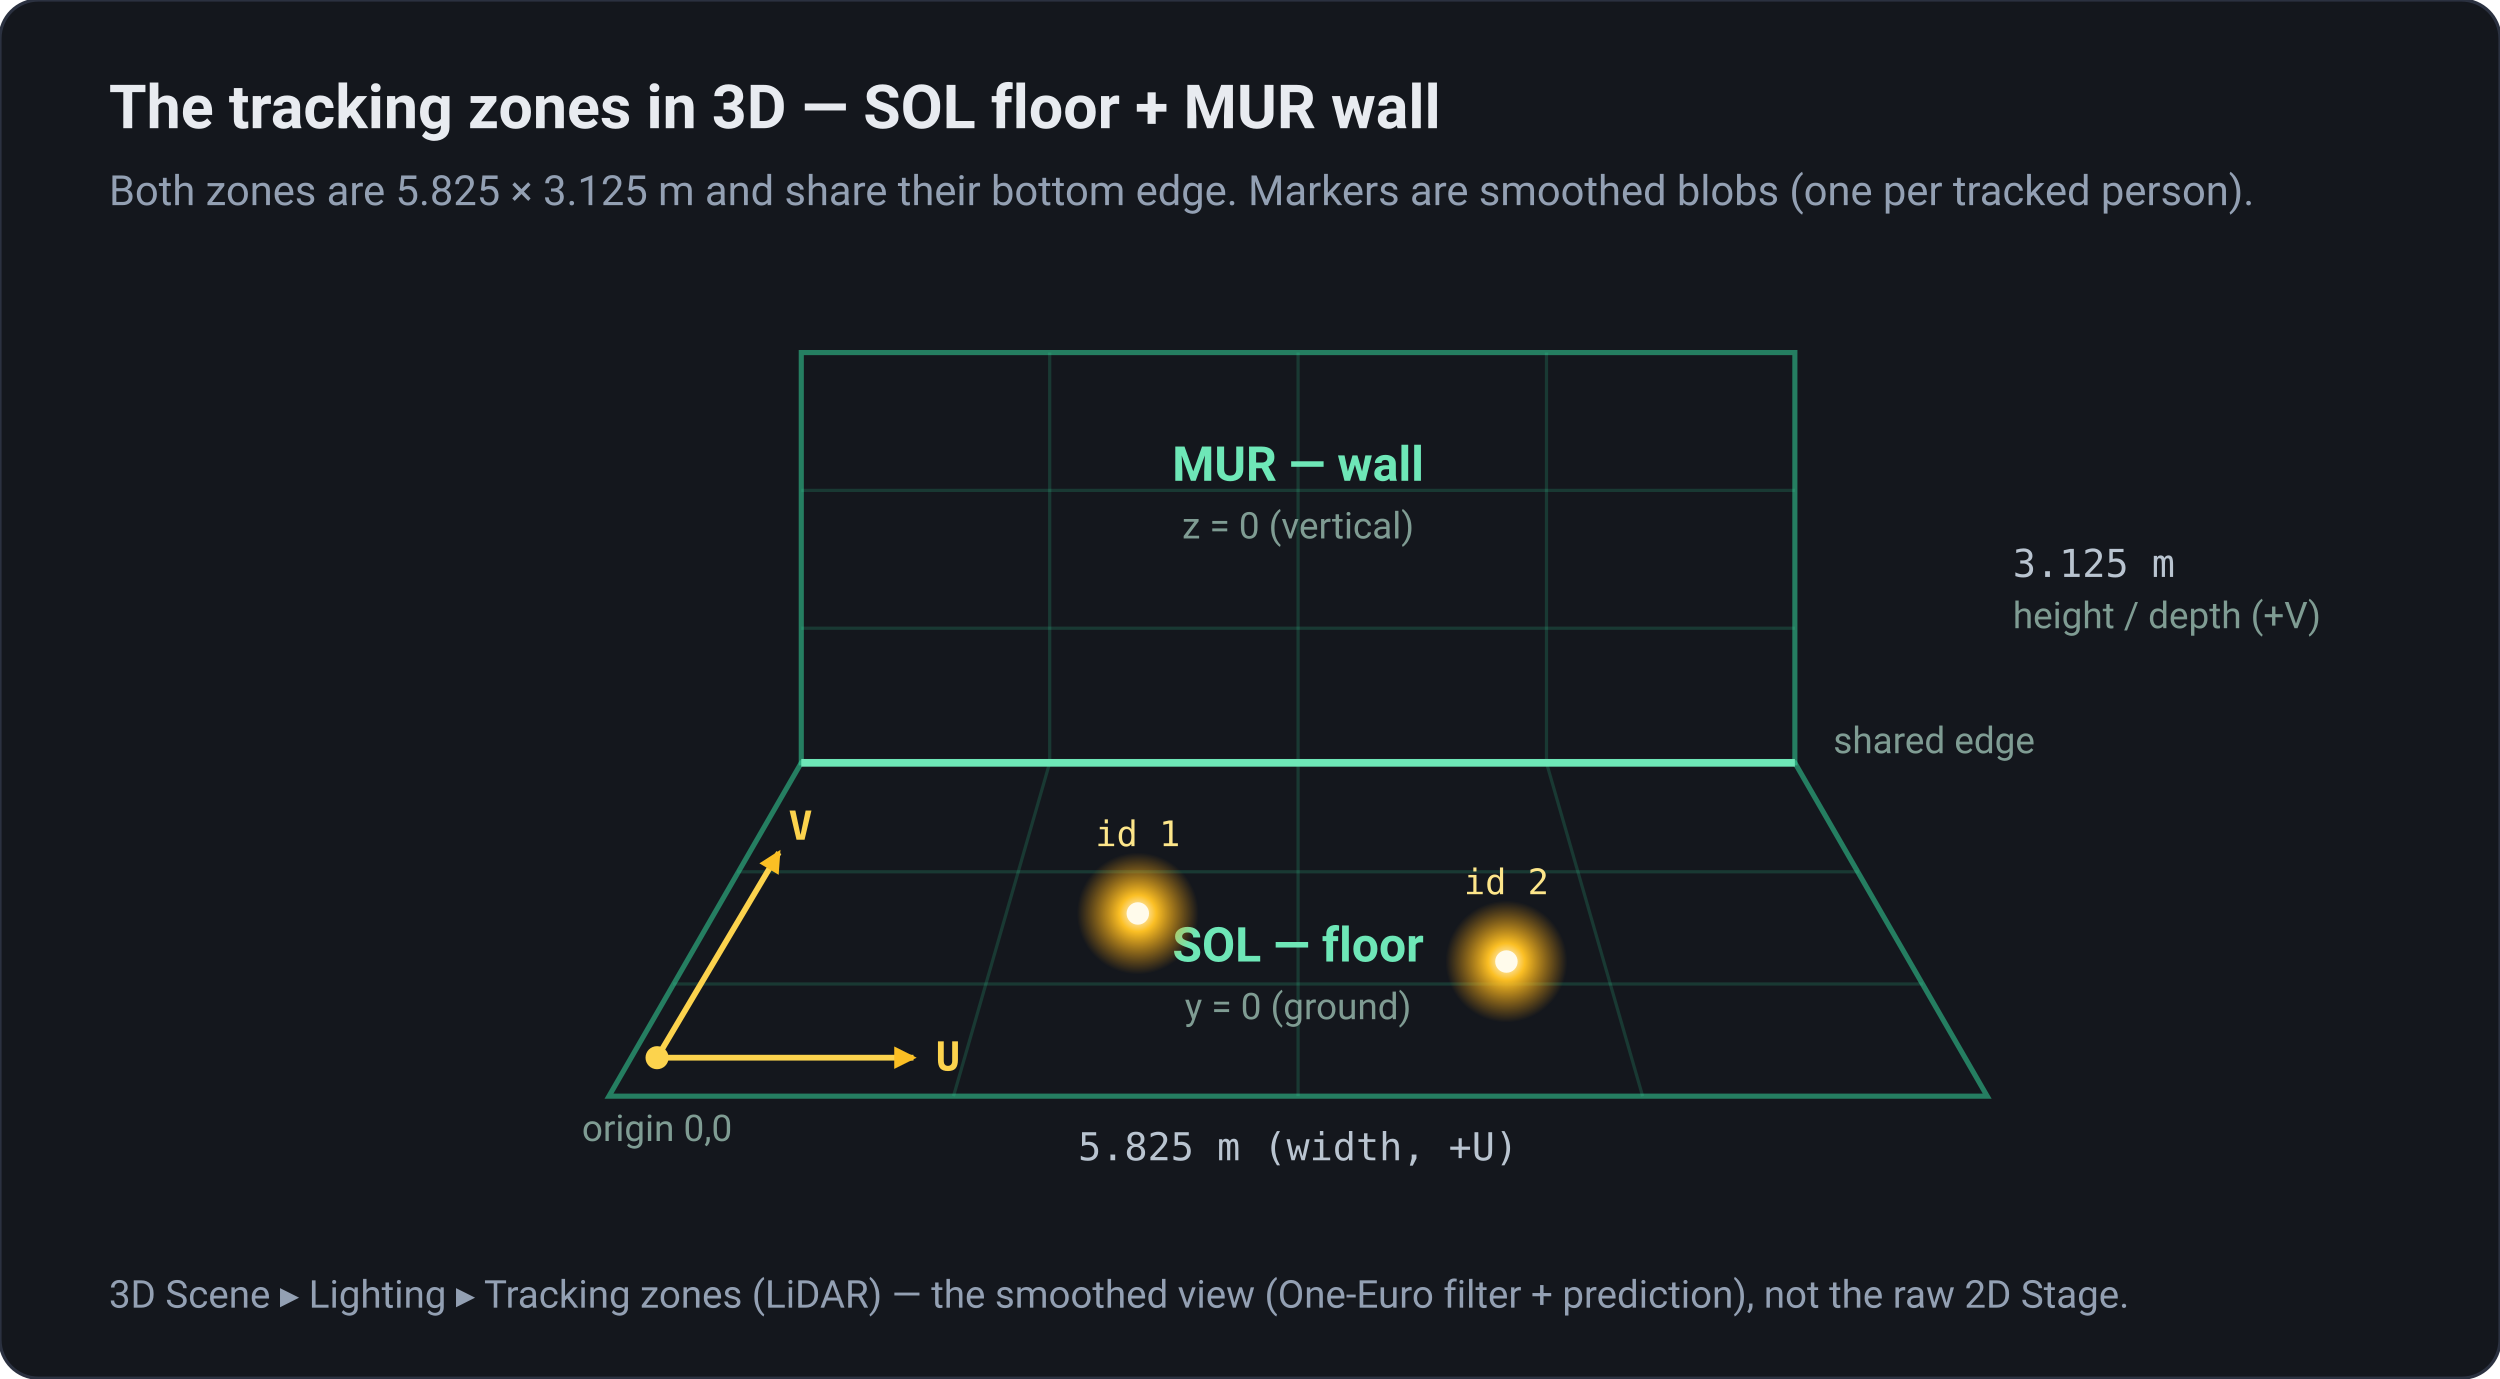
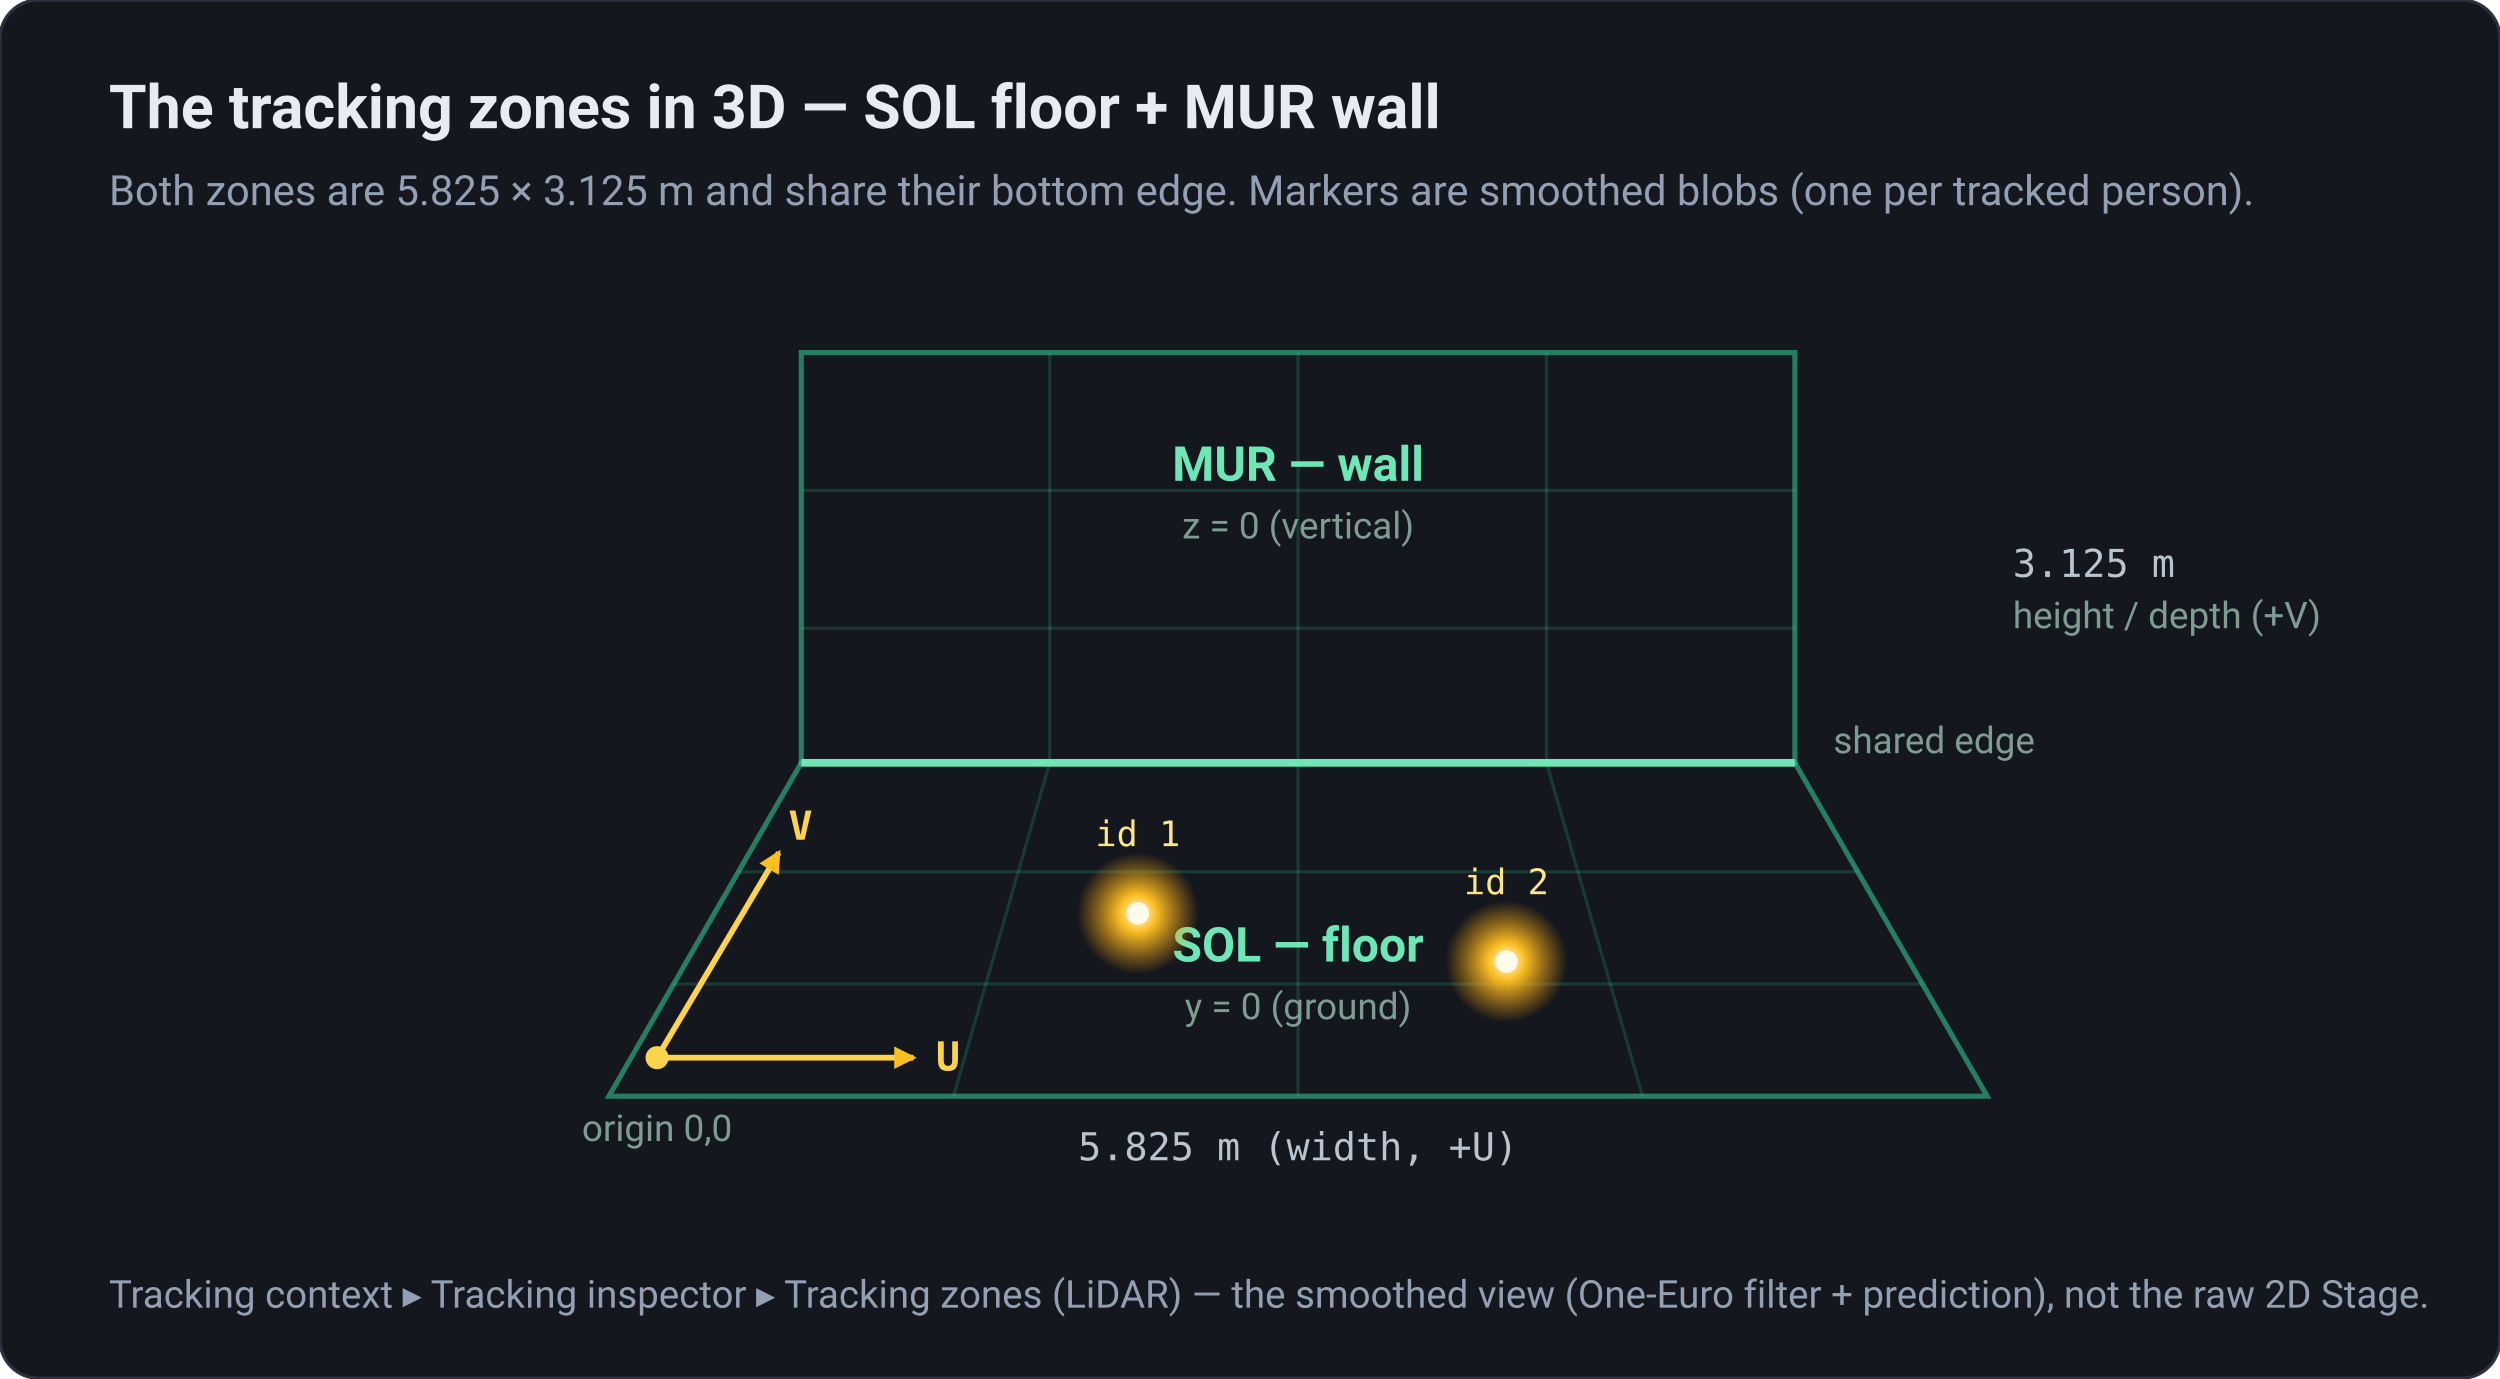
<svg xmlns="http://www.w3.org/2000/svg" viewBox="0 0 780 430" width="780" height="430" font-family="ui-sans-serif, system-ui, 'Segoe UI', Roboto, sans-serif">
  <defs>
    <radialGradient id="tz-blob" cx="50%" cy="50%" r="50%">
      <stop offset="0%" stop-color="#ffffff" />
      <stop offset="30%" stop-color="#fbbf24" />
      <stop offset="100%" stop-color="#f59e0b" stop-opacity="0" />
    </radialGradient>
    <marker id="tz-ar" markerWidth="9" markerHeight="9" refX="7" refY="4.5" orient="auto" markerUnits="userSpaceOnUse">
      <path d="M1,1 L8,4.5 L1,8 Z" fill="#fbbf24" />
    </marker>
    <style>
      .title { fill: #e8ebf0; font-size: 19px; font-weight: 600; }
      .sub   { fill: #93a0b3; font-size: 13px; }
      .zname { fill: #6ee7b7; font-size: 15px; font-weight: 600; }
      .zsub  { fill: #7f9c93; font-size: 11.5px; }
      .dim   { fill: #b9c4d0; font-size: 12px; font-family: ui-monospace, 'Consolas', monospace; }
      .uv    { fill: #fcd34d; font-size: 12.5px; font-weight: 600; font-family: ui-monospace, monospace; }
      .bid   { fill: #fde68a; font-size: 11px; font-family: ui-monospace, monospace; }
      .note  { fill: #93a0b3; font-size: 12px; }
      .zedge { fill: none; stroke: #34d399; stroke-opacity: .55; stroke-width: 1.6; }
      .zgrid { fill: none; stroke: #34d399; stroke-opacity: .18; stroke-width: 1; }
    </style>
  </defs>
  <rect x="0" y="0" width="780" height="430" rx="12" fill="#14171d" stroke="#2b3140" stroke-width="1" />
  <text x="34" y="40" class="title">The tracking zones in 3D — SOL floor + MUR wall</text>
  <text x="34" y="64" class="sub">Both zones are 5.825 × 3.125 m and share their bottom edge. Markers are smoothed blobs (one per tracked person).</text>
  <polygon points="250,110 560,110 560,238 250,238" fill="#0e1a17" fill-opacity="0.7" class="zedge" />
  <g class="zgrid">
    <line x1="327.5" y1="110" x2="327.5" y2="238" />
    <line x1="405" y1="110" x2="405" y2="238" />
    <line x1="482.5" y1="110" x2="482.5" y2="238" />
    <line x1="250" y1="153" x2="560" y2="153" />
    <line x1="250" y1="196" x2="560" y2="196" />
  </g>
  <polygon points="250,238 560,238 620,342 190,342" fill="#0e1a17" fill-opacity="0.8" class="zedge" />
  <g class="zgrid">
    <line x1="230" y1="272" x2="580" y2="272" />
    <line x1="210" y1="307" x2="600" y2="307" />
    <line x1="327.5" y1="238" x2="297.5" y2="342" />
    <line x1="405" y1="238" x2="405" y2="342" />
    <line x1="482.5" y1="238" x2="512.5" y2="342" />
  </g>
  <line x1="250" y1="238" x2="560" y2="238" stroke="#6ee7b7" stroke-width="2.4" />
  <text x="572" y="235" class="zsub" fill="#6ee7b7">shared edge</text>
  <text x="405" y="150" text-anchor="middle" class="zname">MUR — wall</text>
  <text x="405" y="168" text-anchor="middle" class="zsub">z = 0 (vertical)</text>
  <text x="405" y="300" text-anchor="middle" class="zname">SOL — floor</text>
  <text x="405" y="318" text-anchor="middle" class="zsub">y = 0 (ground)</text>
  <g>
    <circle cx="355" cy="285" r="19" fill="url(#tz-blob)" />
    <circle cx="355" cy="285" r="3.5" fill="#fffbeb" />
    <text x="355" y="264" text-anchor="middle" class="bid">id 1</text>
    <circle cx="470" cy="300" r="19" fill="url(#tz-blob)" />
    <circle cx="470" cy="300" r="3.5" fill="#fffbeb" />
    <text x="470" y="279" text-anchor="middle" class="bid">id 2</text>
  </g>
  <g>
    <circle cx="205" cy="330" r="3.6" fill="#fcd34d" />
    <line x1="205" y1="330" x2="285" y2="330" stroke="#fcd34d" stroke-width="1.8" marker-end="url(#tz-ar)" />
    <text x="292" y="334" class="uv">U</text>
    <line x1="205" y1="330" x2="243" y2="266" stroke="#fcd34d" stroke-width="1.8" marker-end="url(#tz-ar)" />
    <text x="246" y="262" class="uv">V</text>
    <text x="205" y="356" text-anchor="middle" class="zsub" fill="#fcd34d">origin 0,0</text>
  </g>
  <text x="405" y="362" text-anchor="middle" class="dim">5.825 m (width, +U)</text>
  <text x="628" y="180" class="dim">3.125 m</text>
  <text x="628" y="196" class="zsub">height / depth (+V)</text>
-   <text x="34" y="408" class="note">3D Scene ▸ Lighting ▸ Tracking zones (LiDAR) — the smoothed view (One-Euro filter + prediction), not the raw 2D Stage.</text>
+   <text x="34" y="408" class="note">Tracking context ▸ Tracking inspector ▸ Tracking zones (LiDAR) — the smoothed view (One-Euro filter + prediction), not the raw 2D Stage.</text>
</svg>
